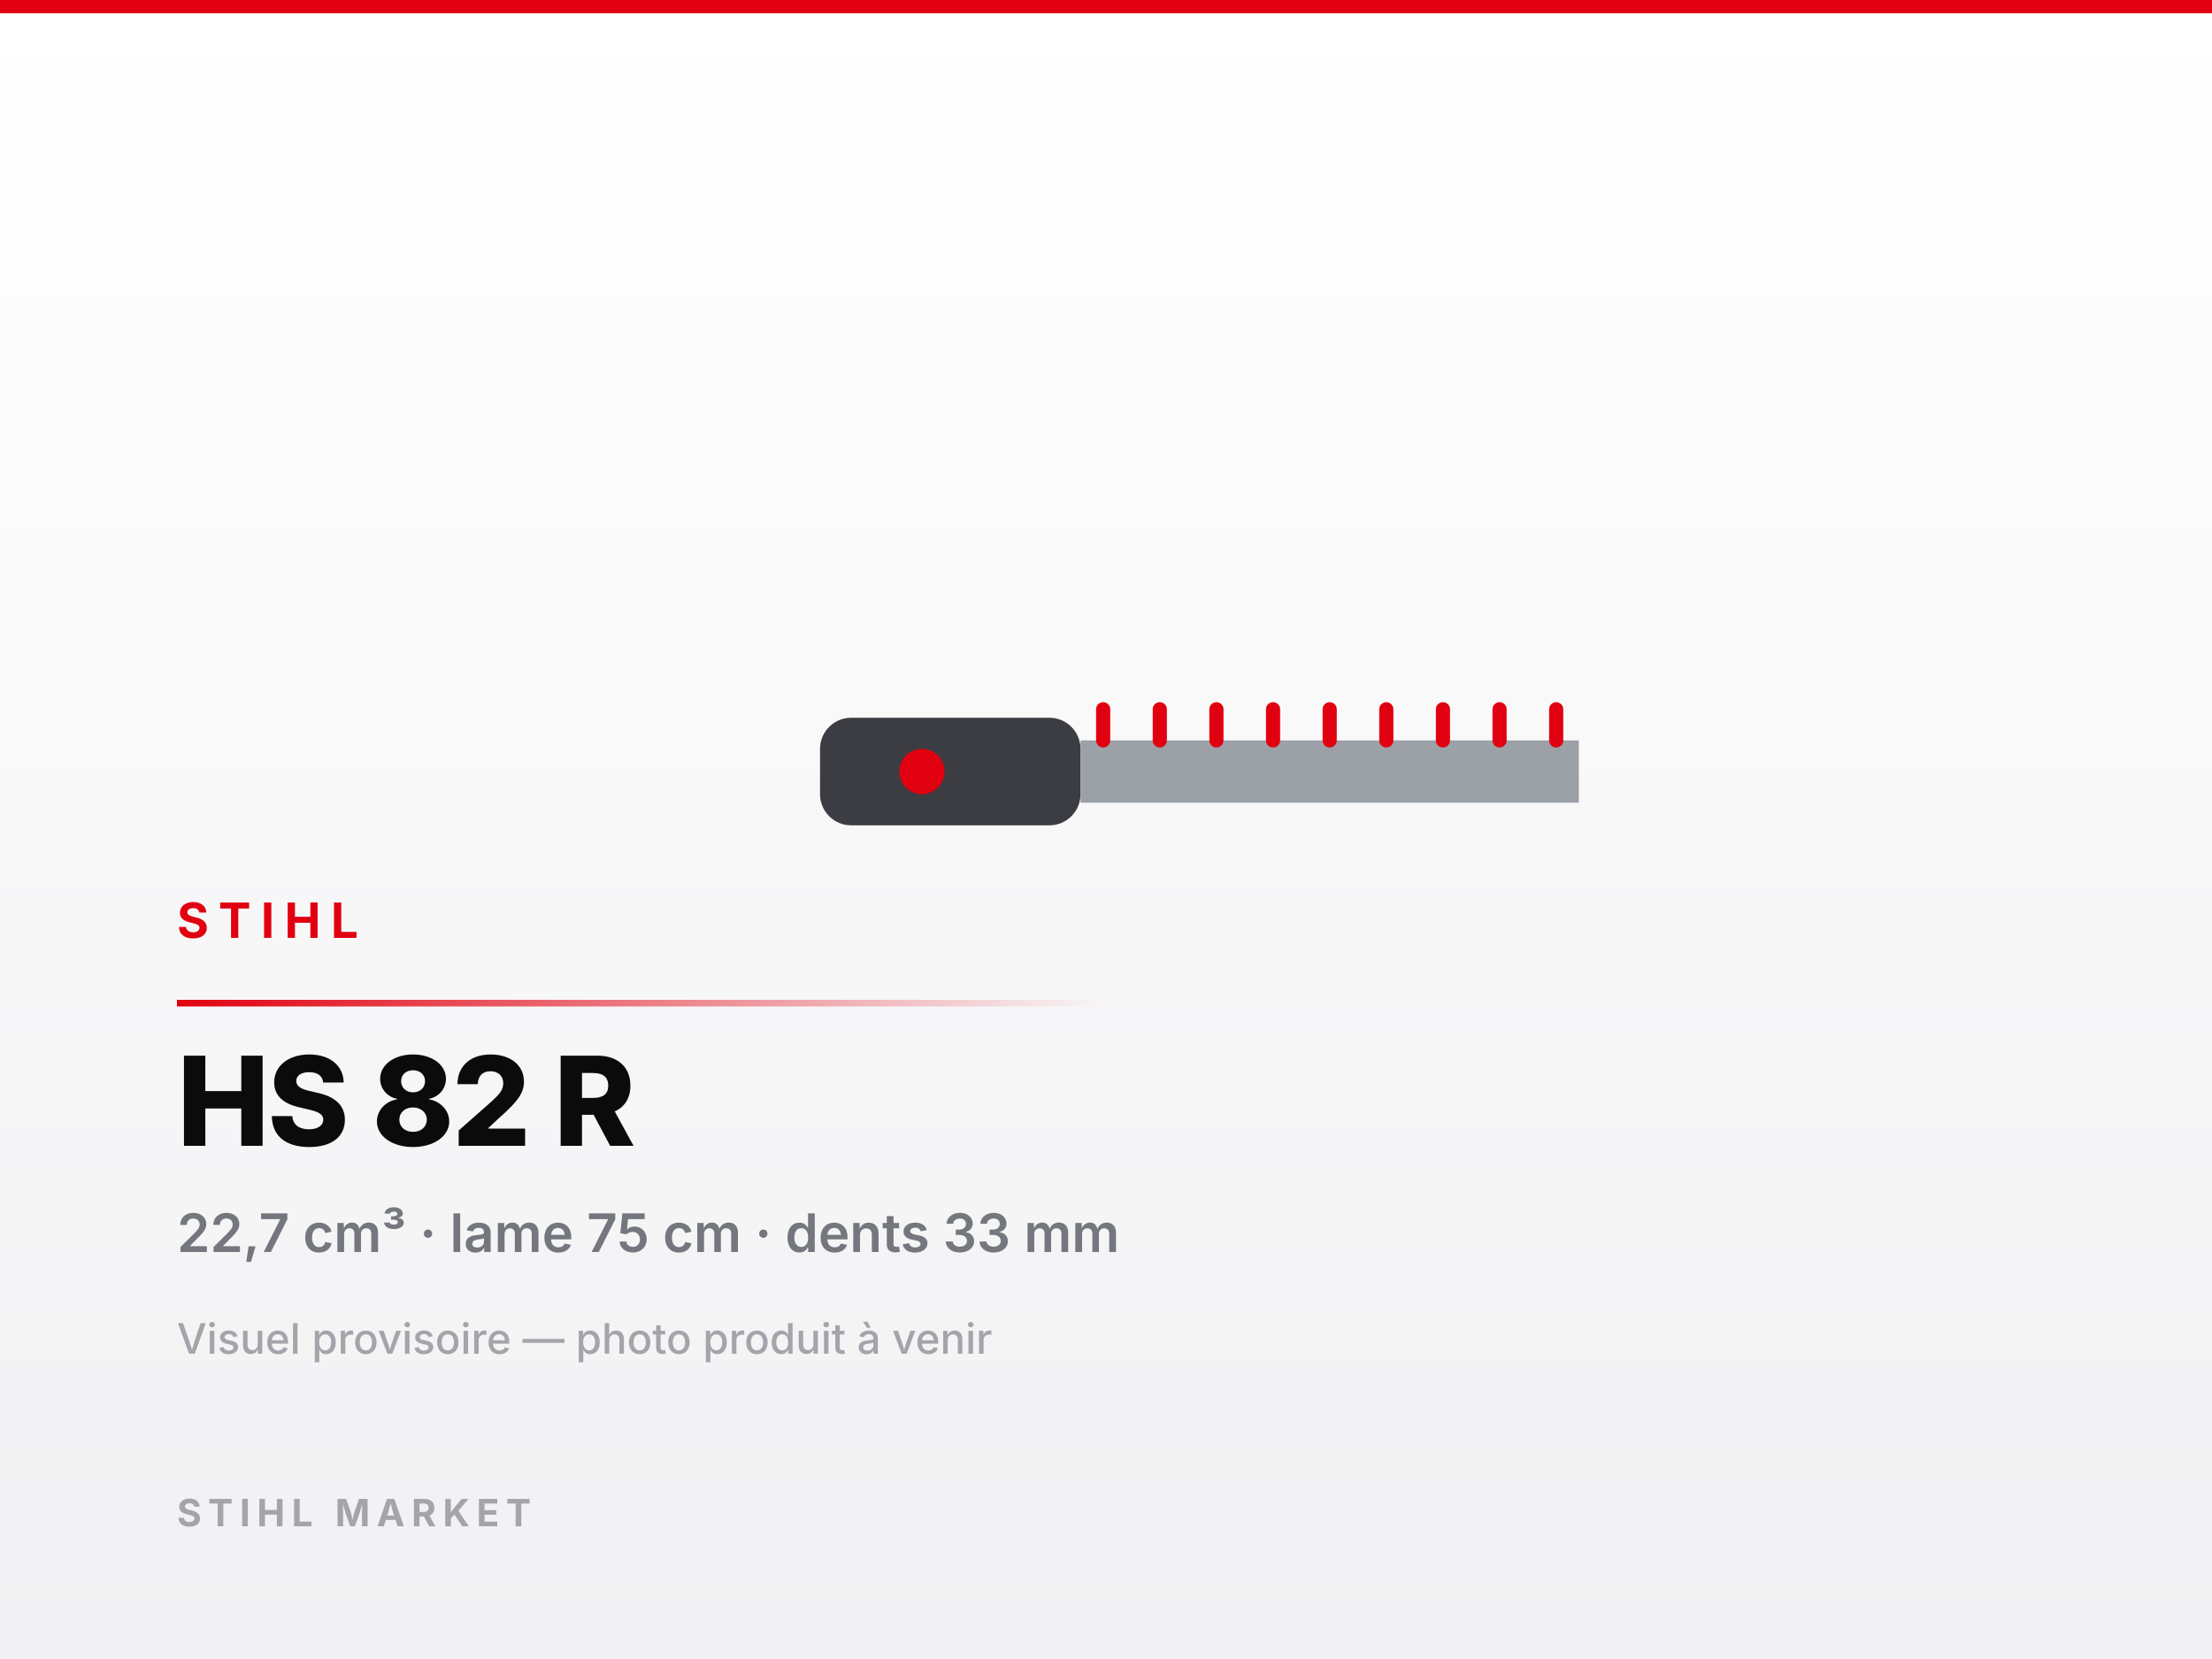
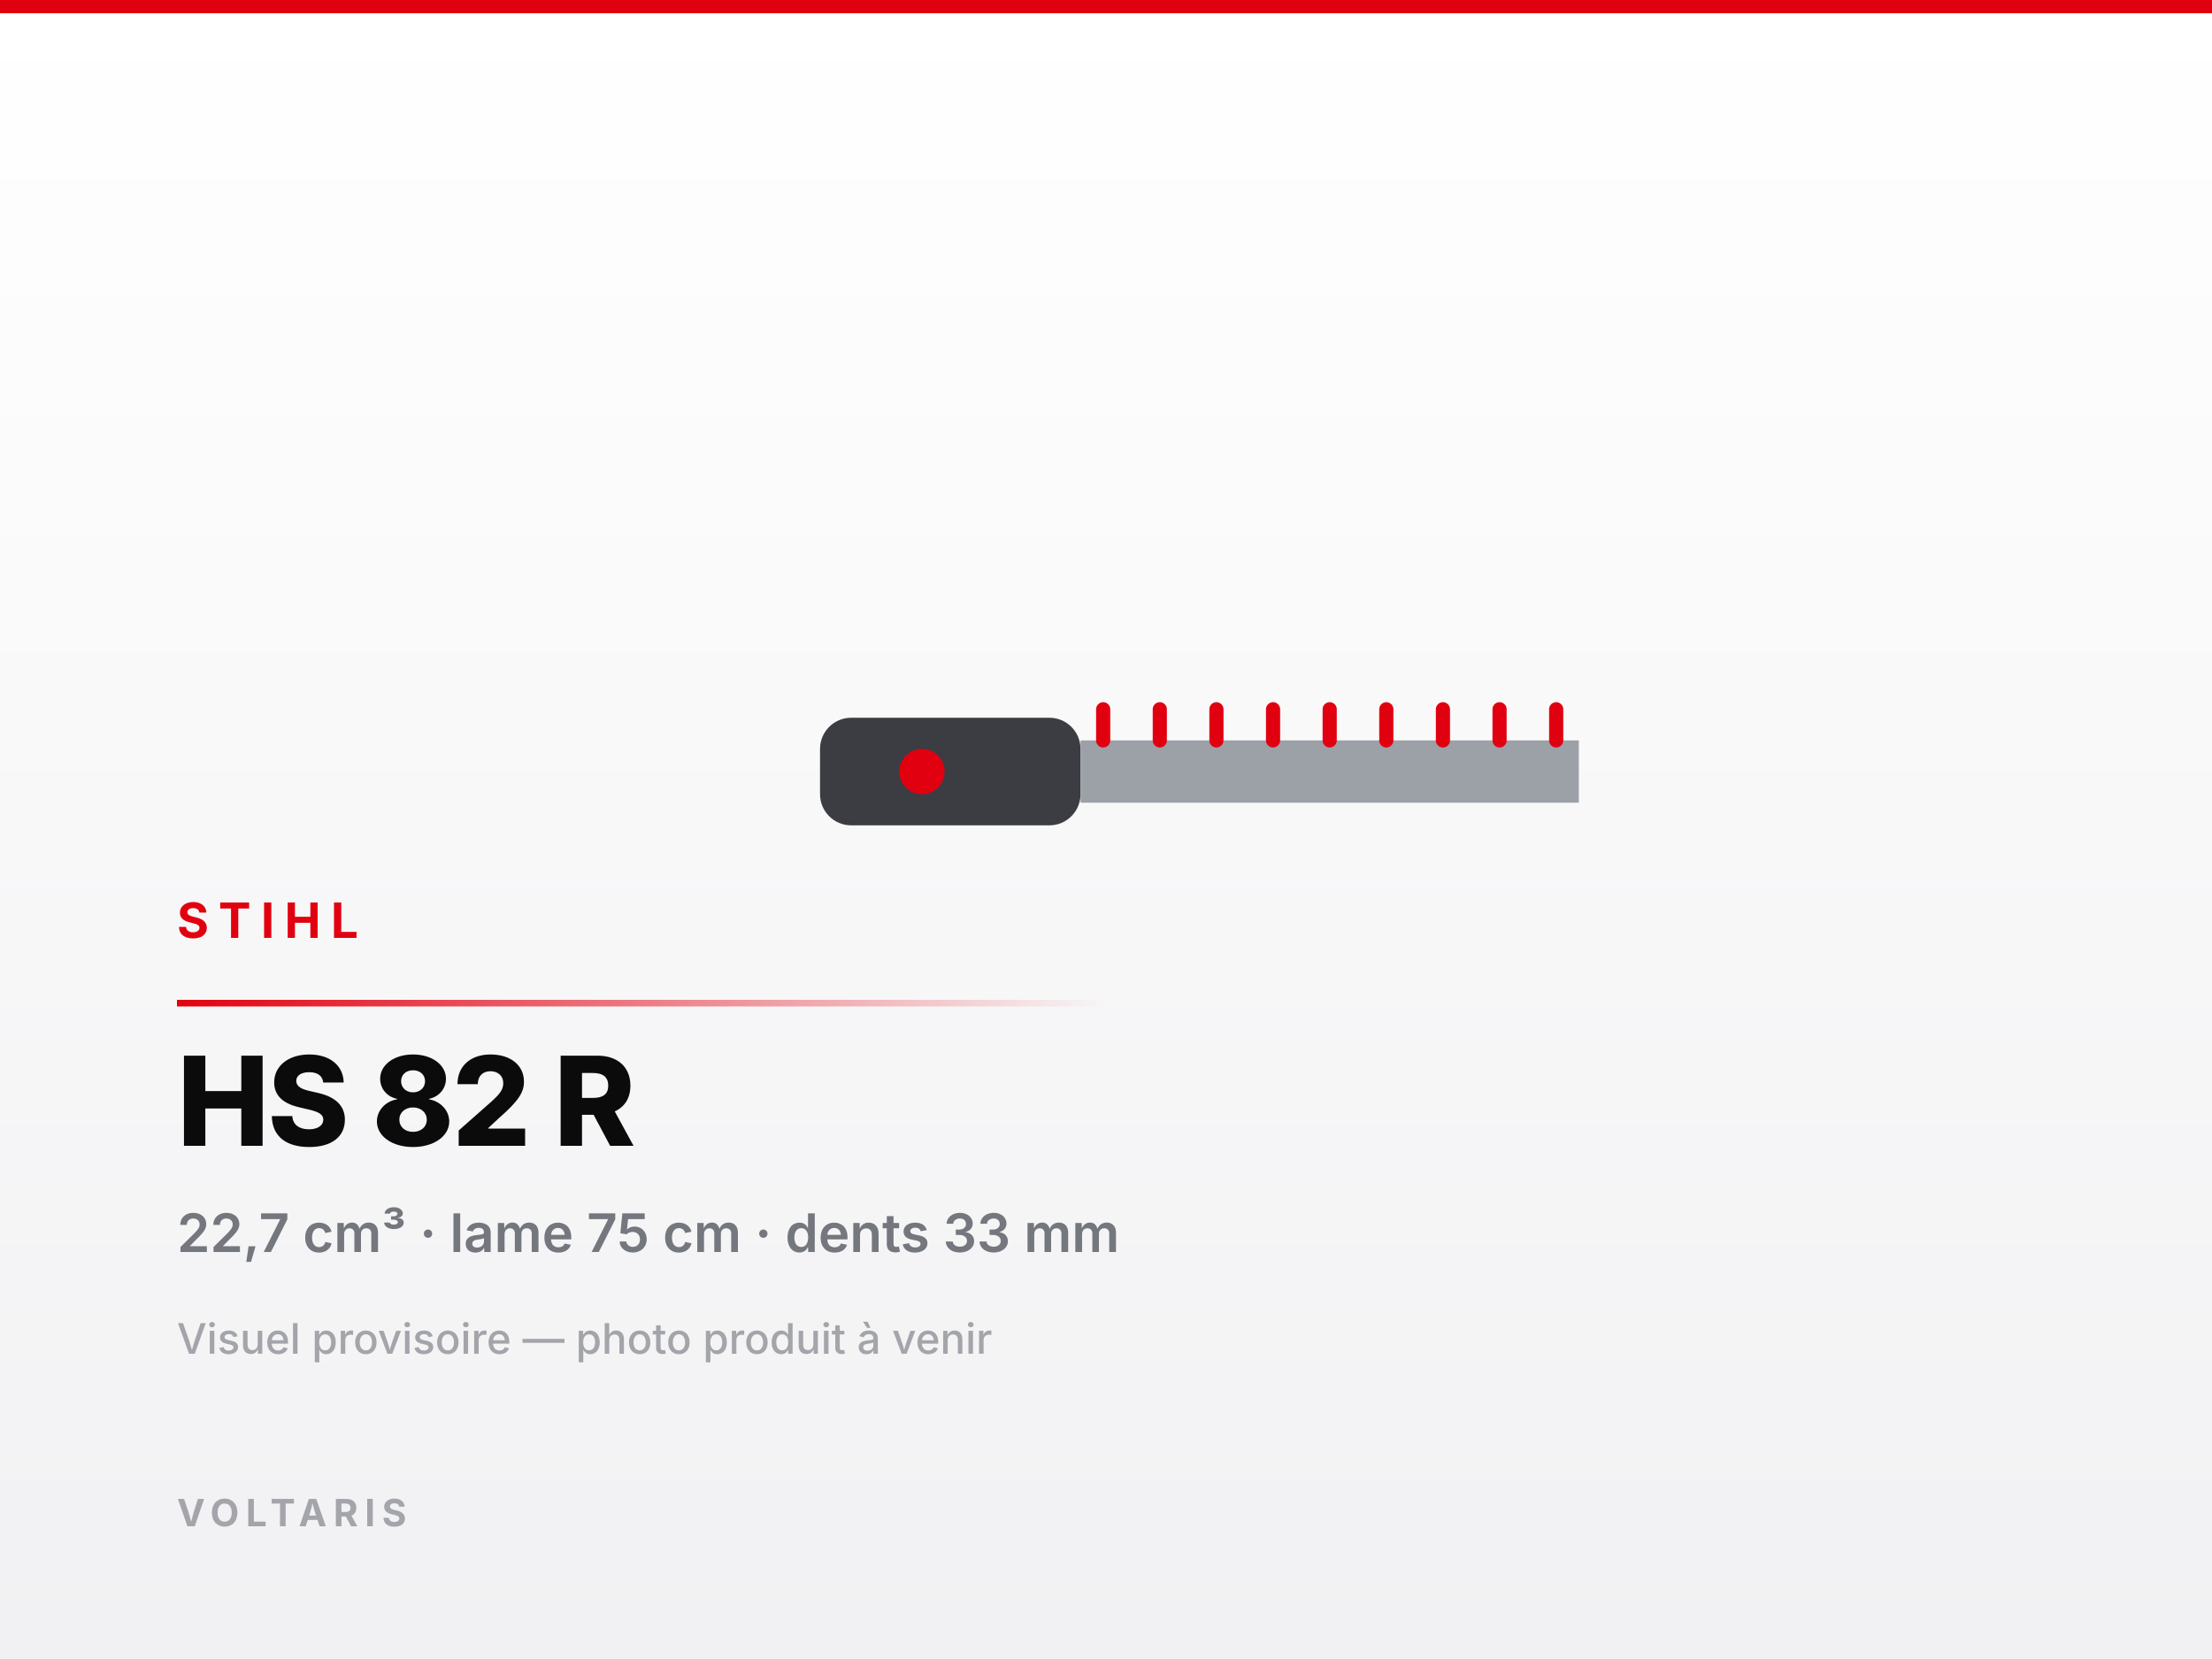
<svg xmlns="http://www.w3.org/2000/svg" viewBox="0 0 1000 750" width="1000" height="750" role="img" aria-label="STIHL HS 82 R — 22,7 cm³ · lame 75 cm · dents 33 mm">
  <defs>
    <linearGradient id="bg" x1="0" y1="0" x2="0" y2="1">
      <stop offset="0%" stop-color="#FFFFFF" />
      <stop offset="100%" stop-color="#F1F1F3" />
    </linearGradient>
    <linearGradient id="rule" x1="0" y1="0" x2="1" y2="0">
      <stop offset="0%" stop-color="#E1000F" />
      <stop offset="100%" stop-color="#E1000F" stop-opacity="0" />
    </linearGradient>
  </defs>
  <rect width="1000" height="750" fill="url(#bg)" />
  <rect x="0" y="0" width="1000" height="6" fill="#E1000F" />
  <g transform="translate(340 240) scale(1.28)">
    <rect x="24" y="66" width="92" height="38" rx="11" fill="#3B3D42" />
    <path d="M116 74 h176 v22 H116 z" fill="#9CA0A7" />
    <path d="M124 74 v-11 M144 74 v-11 M164 74 v-11 M184 74 v-11 M204 74 v-11 M224 74 v-11 M244 74 v-11 M264 74 v-11 M284 74 v-11" stroke="#E1000F" stroke-width="5" stroke-linecap="round" />
    <circle cx="60" cy="85" r="8" fill="#E1000F" />
  </g>
  <rect x="80" y="452" width="420" height="3" fill="url(#rule)" />
  <text x="80" y="424" font-family="Inter, Roboto, Helvetica, Arial, sans-serif" font-size="22" font-weight="700" letter-spacing="4.5" fill="#E1000F">STIHL</text>
  <text x="80" y="518" font-family="Inter, Roboto, Helvetica, Arial, sans-serif" font-size="56" font-weight="800" letter-spacing="-1" fill="#0B0B0C">HS 82 R</text>
  <text x="80" y="566" font-family="Inter, Roboto, Helvetica, Arial, sans-serif" font-size="24" font-weight="600" fill="#74777E">22,7 cm³ · lame 75 cm · dents 33 mm</text>
  <text x="80" y="612" font-family="Inter, Roboto, Helvetica, Arial, sans-serif" font-size="19" font-weight="500" fill="#A3A5AB">Visuel provisoire — photo produit à venir</text>
-   <text x="80" y="690" font-family="Inter, Roboto, Helvetica, Arial, sans-serif" font-size="17" font-weight="700" letter-spacing="3" fill="#A3A5AB">STIHL MARKET</text>
+   <text x="80" y="690" font-family="Inter, Roboto, Helvetica, Arial, sans-serif" font-size="17" font-weight="700" letter-spacing="3" fill="#A3A5AB">VOLTARIS</text>
</svg>
